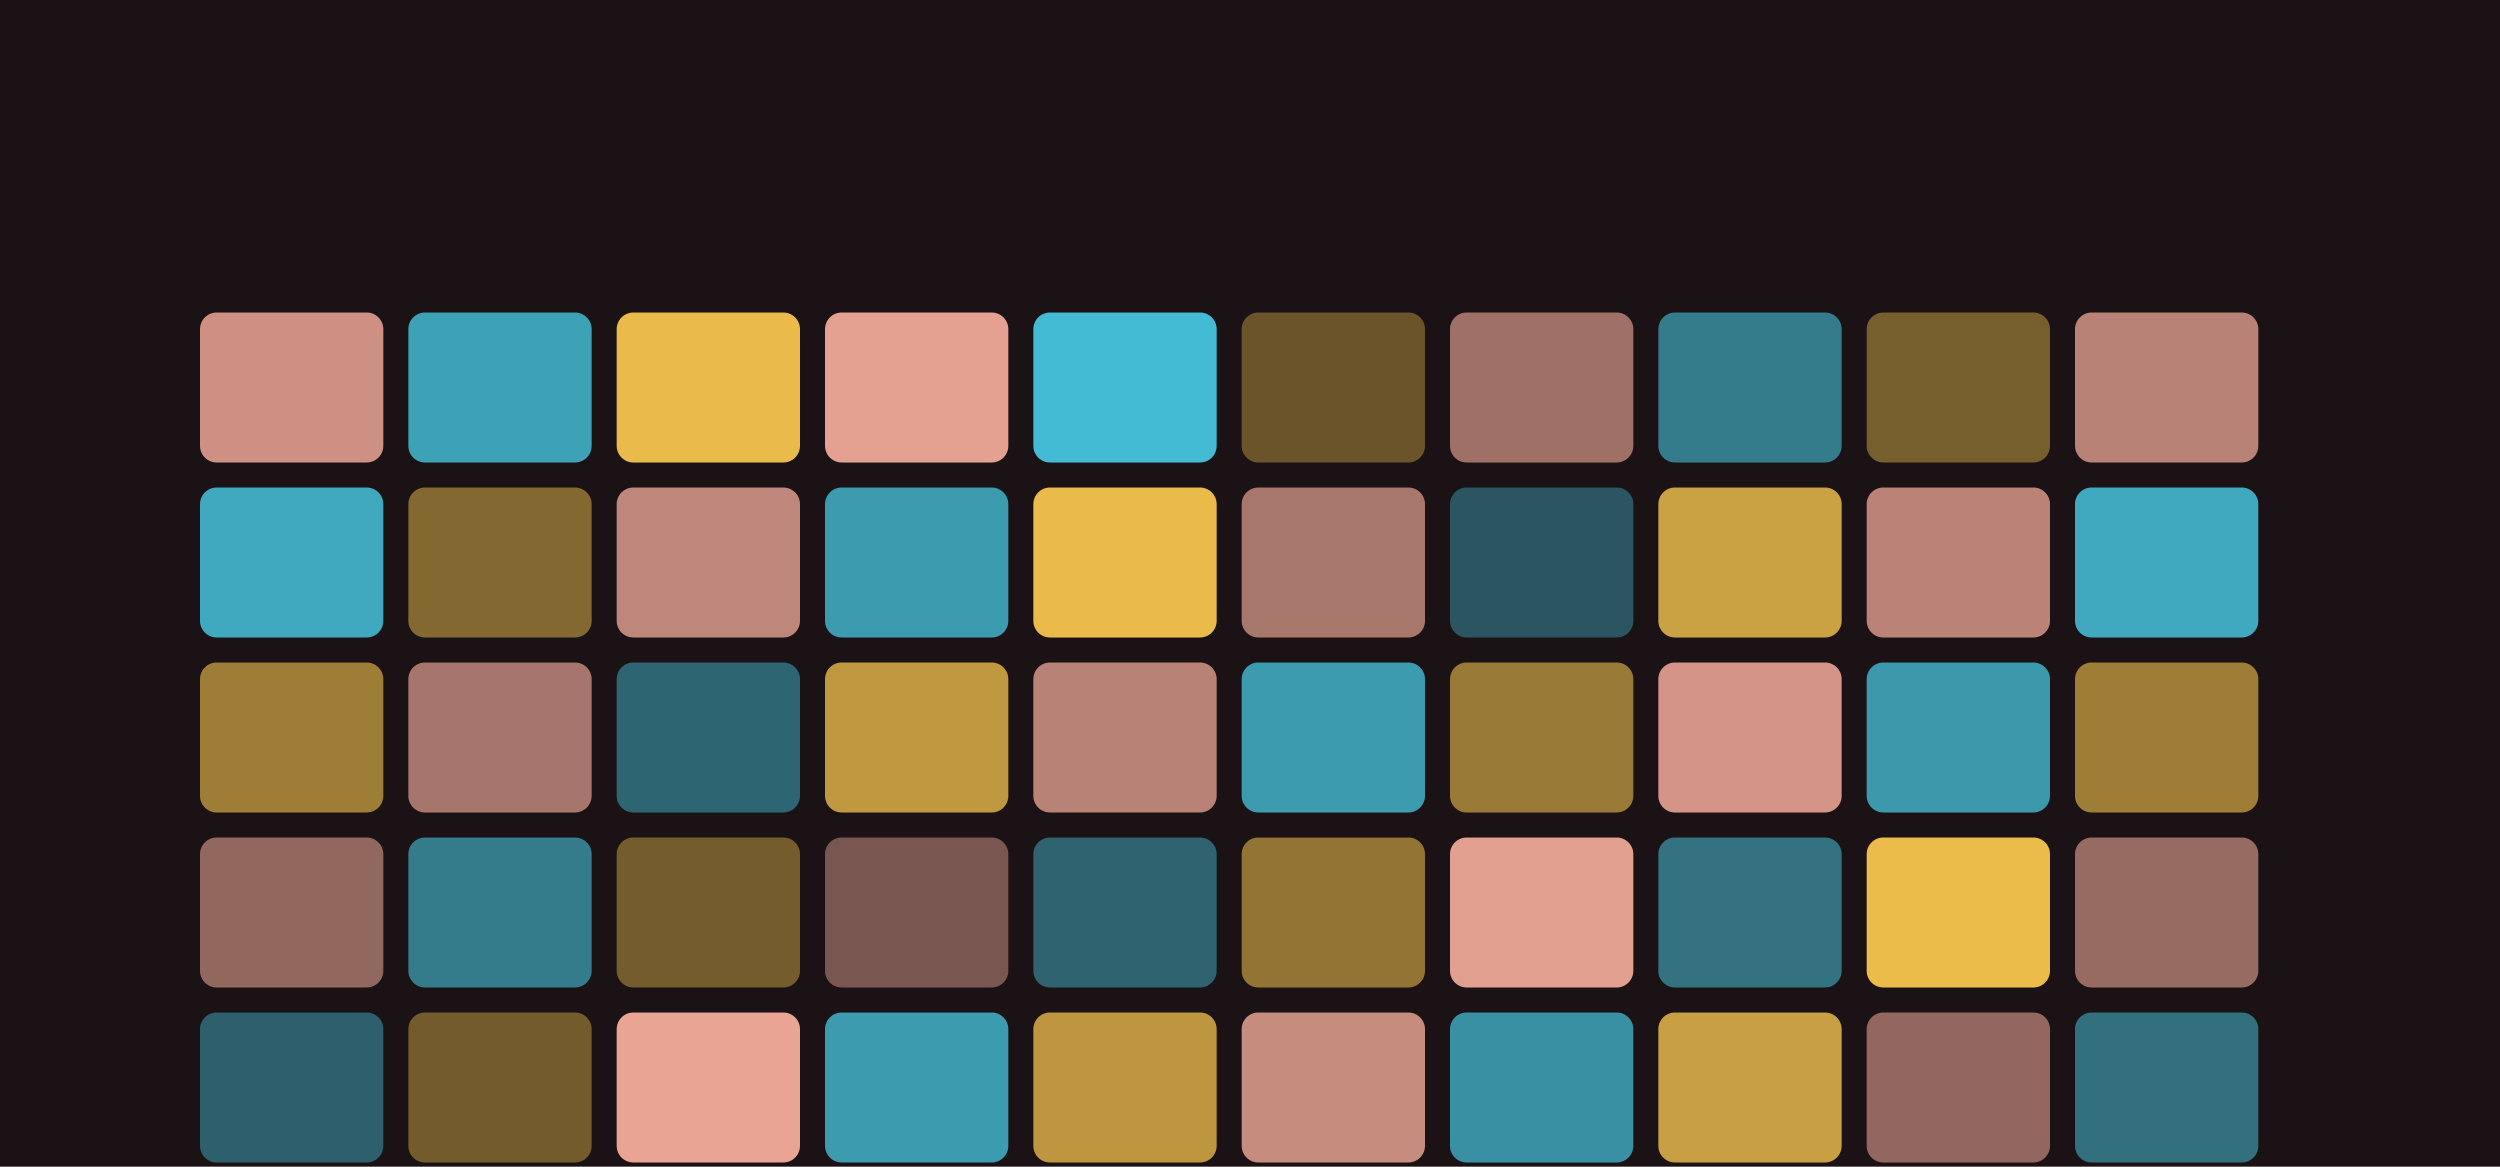
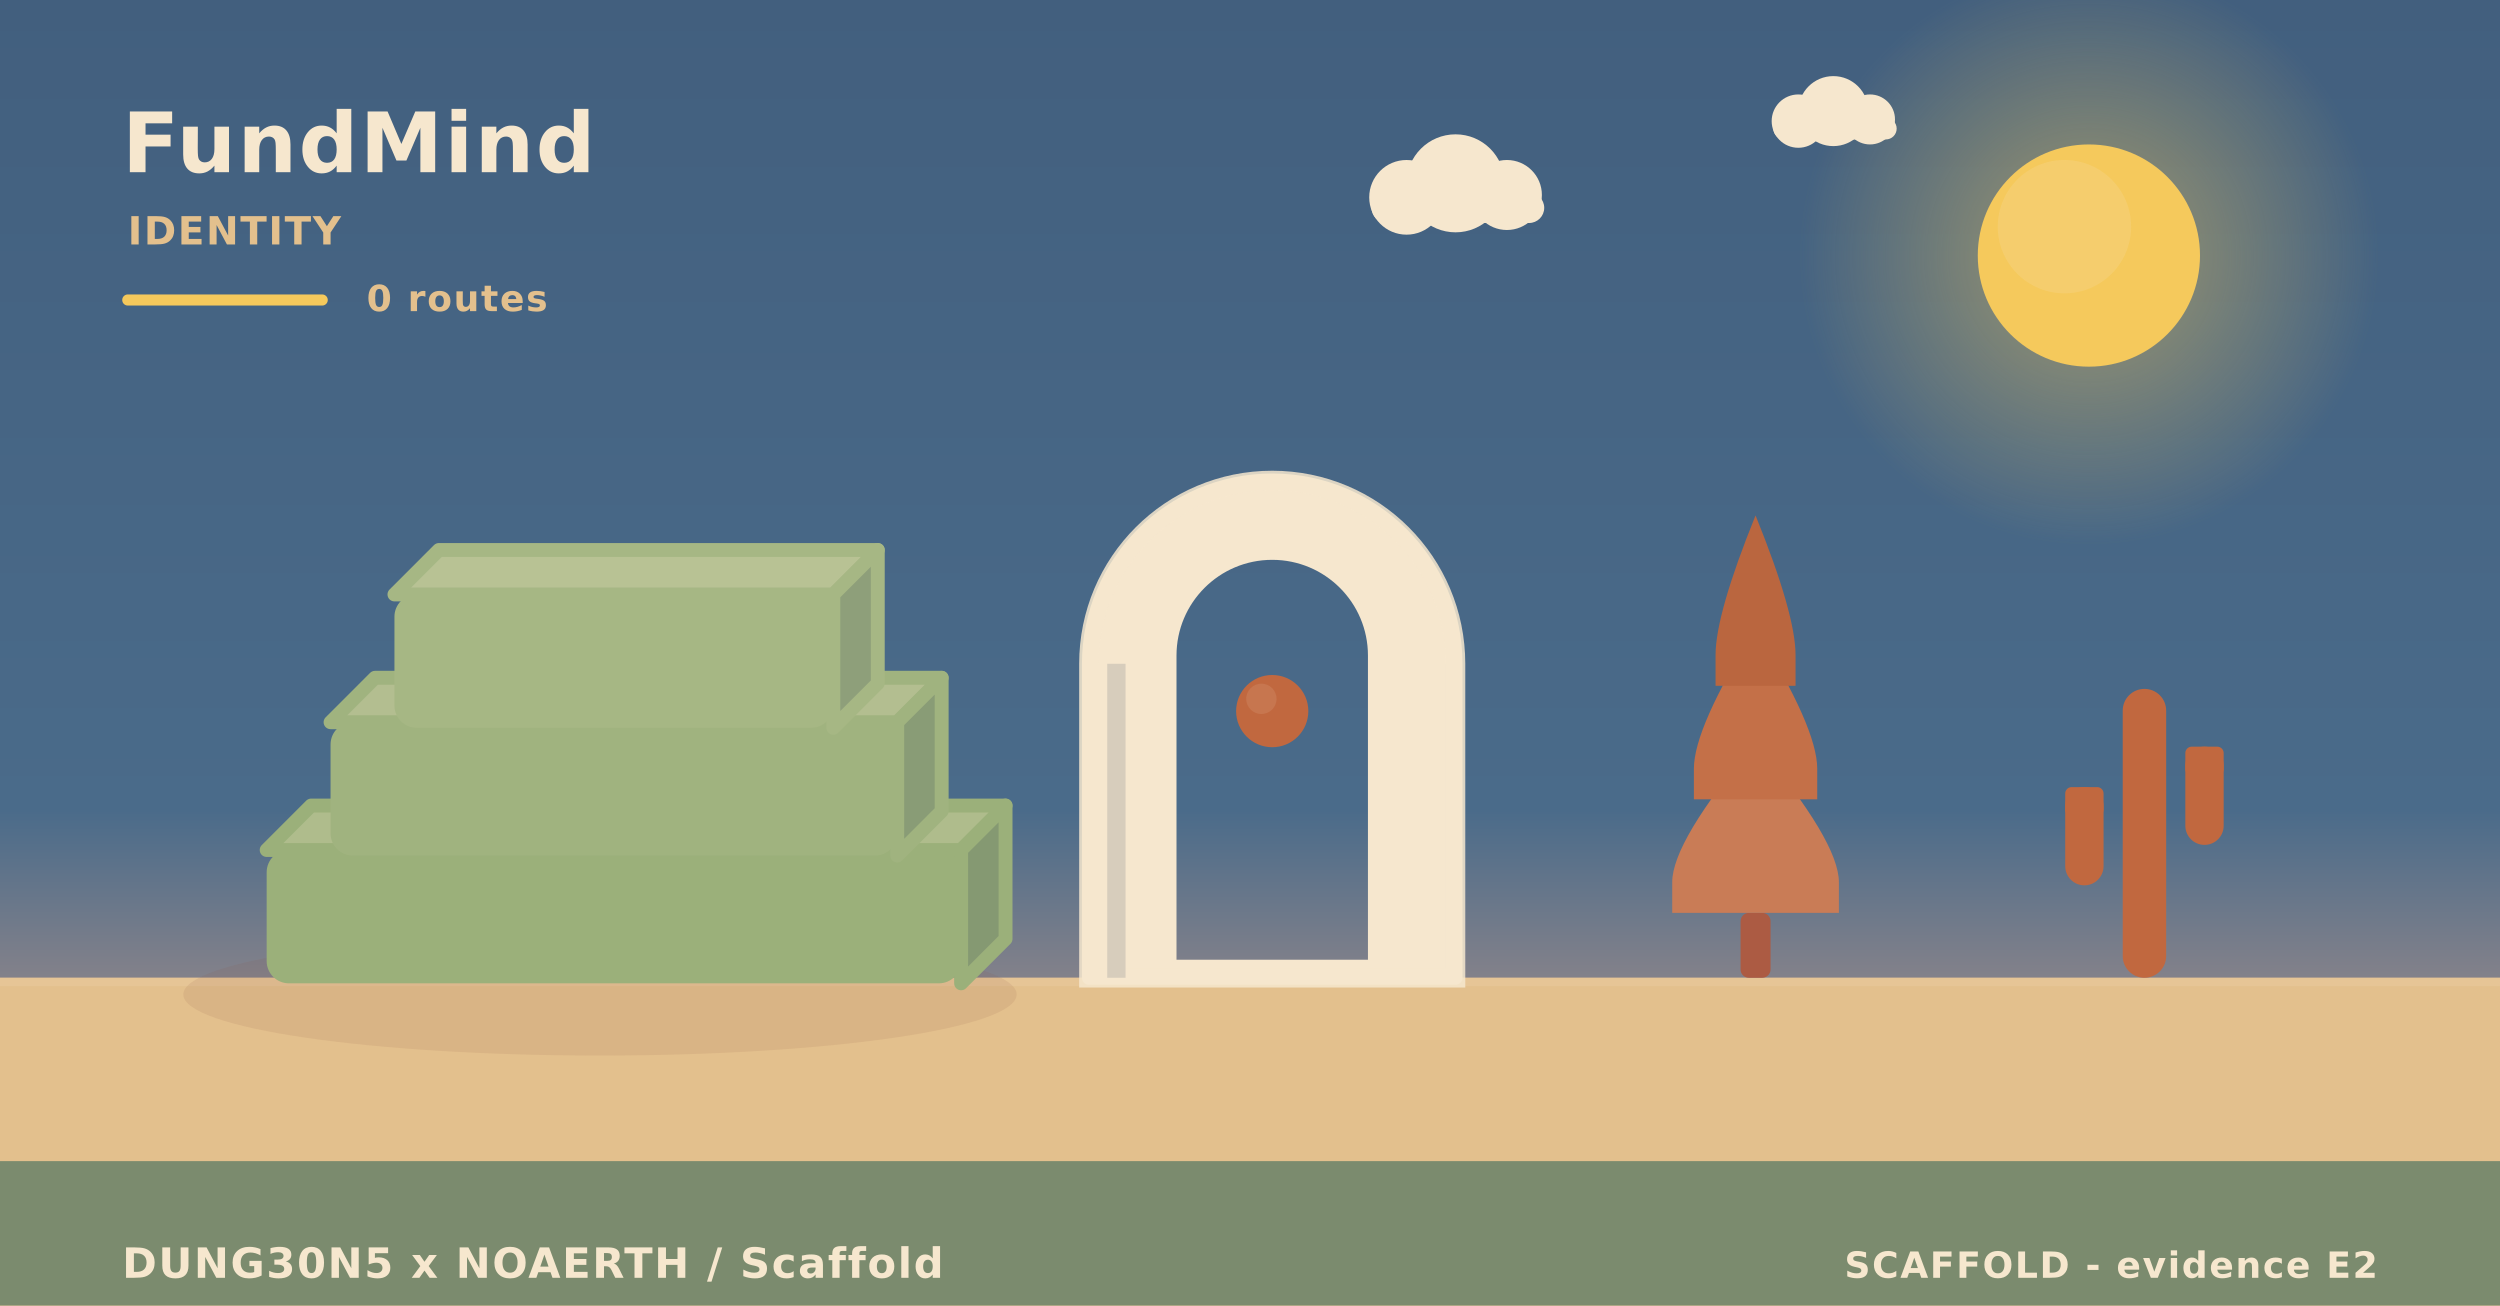
- <svg xmlns="http://www.w3.org/2000/svg" viewBox="0 0 1200 560" width="1200" height="560" role="img" aria-label="FundMind hero">
-   <rect width="1200" height="560" fill="#1a1214" />
-   <defs>
-     <linearGradient id="gh" x1="0" y1="0" x2="1" y2="1">
-       <stop offset="0%" stop-color="#ffb4a2" />
-       <stop offset="100%" stop-color="#48cae4" />
-     </linearGradient>
-   </defs>
-   <rect x="96.00" y="150.00" width="88.00" height="72.00" rx="8.00" fill="#ffb4a2" opacity="0.78" />
-   <rect x="196.00" y="150.00" width="88.00" height="72.00" rx="8.00" fill="#48cae4" opacity="0.78" />
-   <rect x="296.00" y="150.00" width="88.00" height="72.00" rx="8.00" fill="#f9c74f" opacity="0.93" />
-   <rect x="396.00" y="150.00" width="88.00" height="72.00" rx="8.00" fill="#ffb4a2" opacity="0.88" />
-   <rect x="496.00" y="150.00" width="88.00" height="72.00" rx="8.00" fill="#48cae4" opacity="0.92" />
-   <rect x="596.00" y="150.00" width="88.00" height="72.00" rx="8.00" fill="#f9c74f" opacity="0.37" />
-   <rect x="696.00" y="150.00" width="88.00" height="72.00" rx="8.00" fill="#ffb4a2" opacity="0.58" />
-   <rect x="796.00" y="150.00" width="88.00" height="72.00" rx="8.00" fill="#48cae4" opacity="0.57" />
-   <rect x="896.00" y="150.00" width="88.00" height="72.00" rx="8.00" fill="#f9c74f" opacity="0.42" />
-   <rect x="996.00" y="150.00" width="88.00" height="72.00" rx="8.00" fill="#ffb4a2" opacity="0.69" />
-   <rect x="96.00" y="234.00" width="88.00" height="72.00" rx="8.00" fill="#48cae4" opacity="0.82" />
-   <rect x="196.00" y="234.00" width="88.00" height="72.00" rx="8.00" fill="#f9c74f" opacity="0.47" />
-   <rect x="296.00" y="234.00" width="88.00" height="72.00" rx="8.00" fill="#ffb4a2" opacity="0.72" />
-   <rect x="396.00" y="234.00" width="88.00" height="72.00" rx="8.00" fill="#48cae4" opacity="0.74" />
-   <rect x="496.00" y="234.00" width="88.00" height="72.00" rx="8.00" fill="#f9c74f" opacity="0.93" />
-   <rect x="596.00" y="234.00" width="88.00" height="72.00" rx="8.00" fill="#ffb4a2" opacity="0.62" />
-   <rect x="696.00" y="234.00" width="88.00" height="72.00" rx="8.00" fill="#48cae4" opacity="0.37" />
-   <rect x="796.00" y="234.00" width="88.00" height="72.00" rx="8.00" fill="#f9c74f" opacity="0.79" />
-   <rect x="896.00" y="234.00" width="88.00" height="72.00" rx="8.00" fill="#ffb4a2" opacity="0.70" />
-   <rect x="996.00" y="234.00" width="88.00" height="72.00" rx="8.00" fill="#48cae4" opacity="0.82" />
-   <rect x="96.00" y="318.00" width="88.00" height="72.00" rx="8.00" fill="#f9c74f" opacity="0.59" />
-   <rect x="196.00" y="318.00" width="88.00" height="72.00" rx="8.00" fill="#ffb4a2" opacity="0.61" />
-   <rect x="296.00" y="318.00" width="88.00" height="72.00" rx="8.00" fill="#48cae4" opacity="0.45" />
-   <rect x="396.00" y="318.00" width="88.00" height="72.00" rx="8.00" fill="#f9c74f" opacity="0.74" />
-   <rect x="496.00" y="318.00" width="88.00" height="72.00" rx="8.00" fill="#ffb4a2" opacity="0.69" />
-   <rect x="596.00" y="318.00" width="88.00" height="72.00" rx="8.00" fill="#48cae4" opacity="0.74" />
-   <rect x="696.00" y="318.00" width="88.00" height="72.00" rx="8.00" fill="#f9c74f" opacity="0.57" />
-   <rect x="796.00" y="318.00" width="88.00" height="72.00" rx="8.00" fill="#ffb4a2" opacity="0.81" />
-   <rect x="896.00" y="318.00" width="88.00" height="72.00" rx="8.00" fill="#48cae4" opacity="0.73" />
-   <rect x="996.00" y="318.00" width="88.00" height="72.00" rx="8.00" fill="#f9c74f" opacity="0.59" />
-   <rect x="96.00" y="402.00" width="88.00" height="72.00" rx="8.00" fill="#ffb4a2" opacity="0.52" />
-   <rect x="196.00" y="402.00" width="88.00" height="72.00" rx="8.00" fill="#48cae4" opacity="0.57" />
-   <rect x="296.00" y="402.00" width="88.00" height="72.00" rx="8.00" fill="#f9c74f" opacity="0.41" />
-   <rect x="396.00" y="402.00" width="88.00" height="72.00" rx="8.00" fill="#ffb4a2" opacity="0.42" />
-   <rect x="496.00" y="402.00" width="88.00" height="72.00" rx="8.00" fill="#48cae4" opacity="0.44" />
-   <rect x="596.00" y="402.00" width="88.00" height="72.00" rx="8.00" fill="#f9c74f" opacity="0.54" />
-   <rect x="696.00" y="402.00" width="88.00" height="72.00" rx="8.00" fill="#ffb4a2" opacity="0.87" />
-   <rect x="796.00" y="402.00" width="88.00" height="72.00" rx="8.00" fill="#48cae4" opacity="0.52" />
-   <rect x="896.00" y="402.00" width="88.00" height="72.00" rx="8.00" fill="#f9c74f" opacity="0.94" />
-   <rect x="996.00" y="402.00" width="88.00" height="72.00" rx="8.00" fill="#ffb4a2" opacity="0.55" />
-   <rect x="96.00" y="486.00" width="88.00" height="72.00" rx="8.00" fill="#48cae4" opacity="0.42" />
-   <rect x="196.00" y="486.00" width="88.00" height="72.00" rx="8.00" fill="#f9c74f" opacity="0.40" />
-   <rect x="296.00" y="486.00" width="88.00" height="72.00" rx="8.00" fill="#ffb4a2" opacity="0.90" />
-   <rect x="396.00" y="486.00" width="88.00" height="72.00" rx="8.00" fill="#48cae4" opacity="0.74" />
-   <rect x="496.00" y="486.00" width="88.00" height="72.00" rx="8.00" fill="#f9c74f" opacity="0.73" />
-   <rect x="596.00" y="486.00" width="88.00" height="72.00" rx="8.00" fill="#ffb4a2" opacity="0.75" />
-   <rect x="696.00" y="486.00" width="88.00" height="72.00" rx="8.00" fill="#48cae4" opacity="0.68" />
-   <rect x="796.00" y="486.00" width="88.00" height="72.00" rx="8.00" fill="#f9c74f" opacity="0.78" />
-   <rect x="896.00" y="486.00" width="88.00" height="72.00" rx="8.00" fill="#ffb4a2" opacity="0.53" />
-   <rect x="996.00" y="486.00" width="88.00" height="72.00" rx="8.00" fill="#48cae4" opacity="0.51" />
+ <svg xmlns="http://www.w3.org/2000/svg" width="900" height="470" viewBox="0 0 900 470" role="img" aria-label="FundMind - identity">
+   <linearGradient id="skyh" x1="0" y1="0" x2="0" y2="1">
+     <stop offset="0" stop-color="#425f7e" />
+     <stop offset="0.62" stop-color="#4a6b8a" />
+     <stop offset="1" stop-color="#f3ad8a" />
+   </linearGradient>
+   <rect width="900" height="470" fill="url(#skyh)" />
+   <radialGradient id="sunh">
+     <stop offset="0.35" stop-color="#f5c95c" stop-opacity="0.34" />
+     <stop offset="1" stop-color="#f5c95c" stop-opacity="0" />
+   </radialGradient>
+   <circle cx="752" cy="92" r="104" fill="url(#sunh)" />
+   <circle cx="752" cy="92" r="40" fill="#f5c95c" />
+   <circle cx="743.2" cy="81.6" r="24" fill="#f5d27e" opacity="0.5" />
+   <g>
+     <circle cx="524" cy="66" r="17.64" fill="#f6e7ce" />
+     <circle cx="506.36" cy="71.04" r="13.44" fill="#f6e7ce" />
+     <circle cx="542.48" cy="70.2" r="12.6" fill="#f6e7ce" />
+     <rect x="493.76" y="69.36" width="62.16" height="10.92" rx="5.46" fill="#f6e7ce" />
+   </g>
+   <g>
+     <circle cx="660" cy="40" r="12.6" fill="#f6e7ce" />
+     <circle cx="647.4" cy="43.6" r="9.6" fill="#f6e7ce" />
+     <circle cx="673.2" cy="43" r="9" fill="#f6e7ce" />
+     <rect x="638.4" y="42.4" width="44.4" height="7.8" rx="3.9" fill="#f6e7ce" />
+   </g>
+   <rect x="0" y="352" width="900" height="118" fill="#e3c08d" />
+   <rect x="0" y="352" width="900" height="3" fill="#e6c596" />
+   <text x="44" y="62" font-family="Verdana,DejaVu Sans,sans-serif" font-size="30" font-weight="700" letter-spacing="0.6" fill="#f6e7ce" text-anchor="start">FundMind</text>
+   <text x="46" y="88" font-family="Verdana,DejaVu Sans,sans-serif" font-size="14" font-weight="700" letter-spacing="0.6" fill="#e3c08d" text-anchor="start">IDENTITY</text>
+   <rect x="44" y="106" width="74" height="4" rx="2" fill="#f5c95c" />
+   <text x="132" y="112" font-family="Verdana,DejaVu Sans,sans-serif" font-size="13" font-weight="700" letter-spacing="0.6" fill="#e3c08d" text-anchor="start">0 routes</text>
+   <ellipse cx="216" cy="358" rx="150" ry="22" fill="rgba(138,90,68,0.11)" />
+   <path d="M96,306 L346,306 L362,290 L112,290 Z" fill="#afbc8c" stroke="#9bb07a" stroke-width="5" stroke-linejoin="round" />
+   <path d="M346,306 L362,290 L362,338 L346,354 Z" fill="#859972" stroke="#9bb07a" stroke-width="5" stroke-linejoin="round" />
+   <rect x="96" y="306" width="250" height="48" rx="8" fill="#9bb07a" />
+   <path d="M119,260 L323,260 L339,244 L135,244 Z" fill="#b3be90" stroke="#a0b37f" stroke-width="5" stroke-linejoin="round" />
+   <path d="M323,260 L339,244 L339,292 L323,308 Z" fill="#899c76" stroke="#a0b37f" stroke-width="5" stroke-linejoin="round" />
+   <rect x="119" y="260" width="204" height="48" rx="8" fill="#a0b37f" />
+   <path d="M142,214 L300,214 L316,198 L158,198 Z" fill="#b8c294" stroke="#a6b784" stroke-width="5" stroke-linejoin="round" />
+   <path d="M300,214 L316,198 L316,246 L300,262 Z" fill="#8e9f7a" stroke="#a6b784" stroke-width="5" stroke-linejoin="round" />
+   <rect x="142" y="214" width="158" height="48" rx="8" fill="#a6b784" />
+   <path d="M392,352 L392,238.96 A66,66 0 0 1 524,238.96 L524,352 Z M421.04,348 L421.04,236 A36.96,36.96 0 0 1 494.96,236 L494.96,348 Z" fill="#f6e7ce" fill-rule="evenodd" stroke="#f6e7ce" stroke-width="5" stroke-linejoin="round" />
+   <path d="M392,352 L392,238.96 A66,66 0 0 1 524,238.96 L524,352 Z" fill="none" stroke="#f6e7ce" stroke-width="7" stroke-linecap="round" opacity="0.85" />
+   <rect x="398.6" y="238.96" width="6.6" height="113.04" fill="#d7cdbc" />
+   <circle cx="458" cy="256" r="13" fill="#c1683f" />
+   <circle cx="454.1" cy="251.58" r="5.46" fill="#cc815c" opacity="0.55" />
+   <rect x="626.6" y="328.64" width="10.8" height="23.36" rx="3" fill="#ac5b43" />
+   <path d="M632,267.32 Q602,302.89 602,317.6 Q602,328.64 602,328.64 L662,328.64 Q662,328.64 662,317.6 Q662,302.89 632,267.32 Z" fill="#c97c56" />
+   <path d="M632,226.44 Q609.8,262.01 609.8,276.72 Q609.8,287.76 609.8,287.76 L654.2,287.76 Q654.2,287.76 654.2,276.72 Q654.2,262.01 632,226.44 Z" fill="#c47048" />
+   <path d="M632,185.56 Q617.6,221.13 617.6,235.84 Q617.6,246.88 617.6,246.88 L646.4,246.88 Q646.4,246.88 646.4,235.84 Q646.4,221.13 632,185.56 Z" fill="#ba663f" />
+   <rect x="764.18" y="248" width="15.64" height="104" rx="7.82" fill="#c1683f" />
+   <rect x="743.48" y="283.36" width="13.8" height="35.36" rx="6.9" fill="#c1683f" />
+   <rect x="743.48" y="283.36" width="13.8" height="10.4" rx="2.3" fill="#c1683f" />
+   <rect x="786.72" y="268.8" width="13.8" height="35.36" rx="6.9" fill="#c1683f" />
+   <rect x="786.72" y="268.8" width="13.8" height="10.4" rx="2.3" fill="#c1683f" />
+   <rect x="0" y="418" width="900" height="52" rx="0" fill="#75886c" opacity="0.94" />
+   <text x="44" y="460" font-family="Verdana,DejaVu Sans,sans-serif" font-size="15" font-weight="700" letter-spacing="0.6" fill="#f6e7ce" text-anchor="start">DUNG30N5 x NOAERTH  /  Scaffold</text>
+   <text x="856" y="460" font-family="Verdana,DejaVu Sans,sans-serif" font-size="13" font-weight="700" letter-spacing="0.6" fill="#f6e7ce" text-anchor="end">SCAFFOLD  -  evidence E2</text>
</svg>
